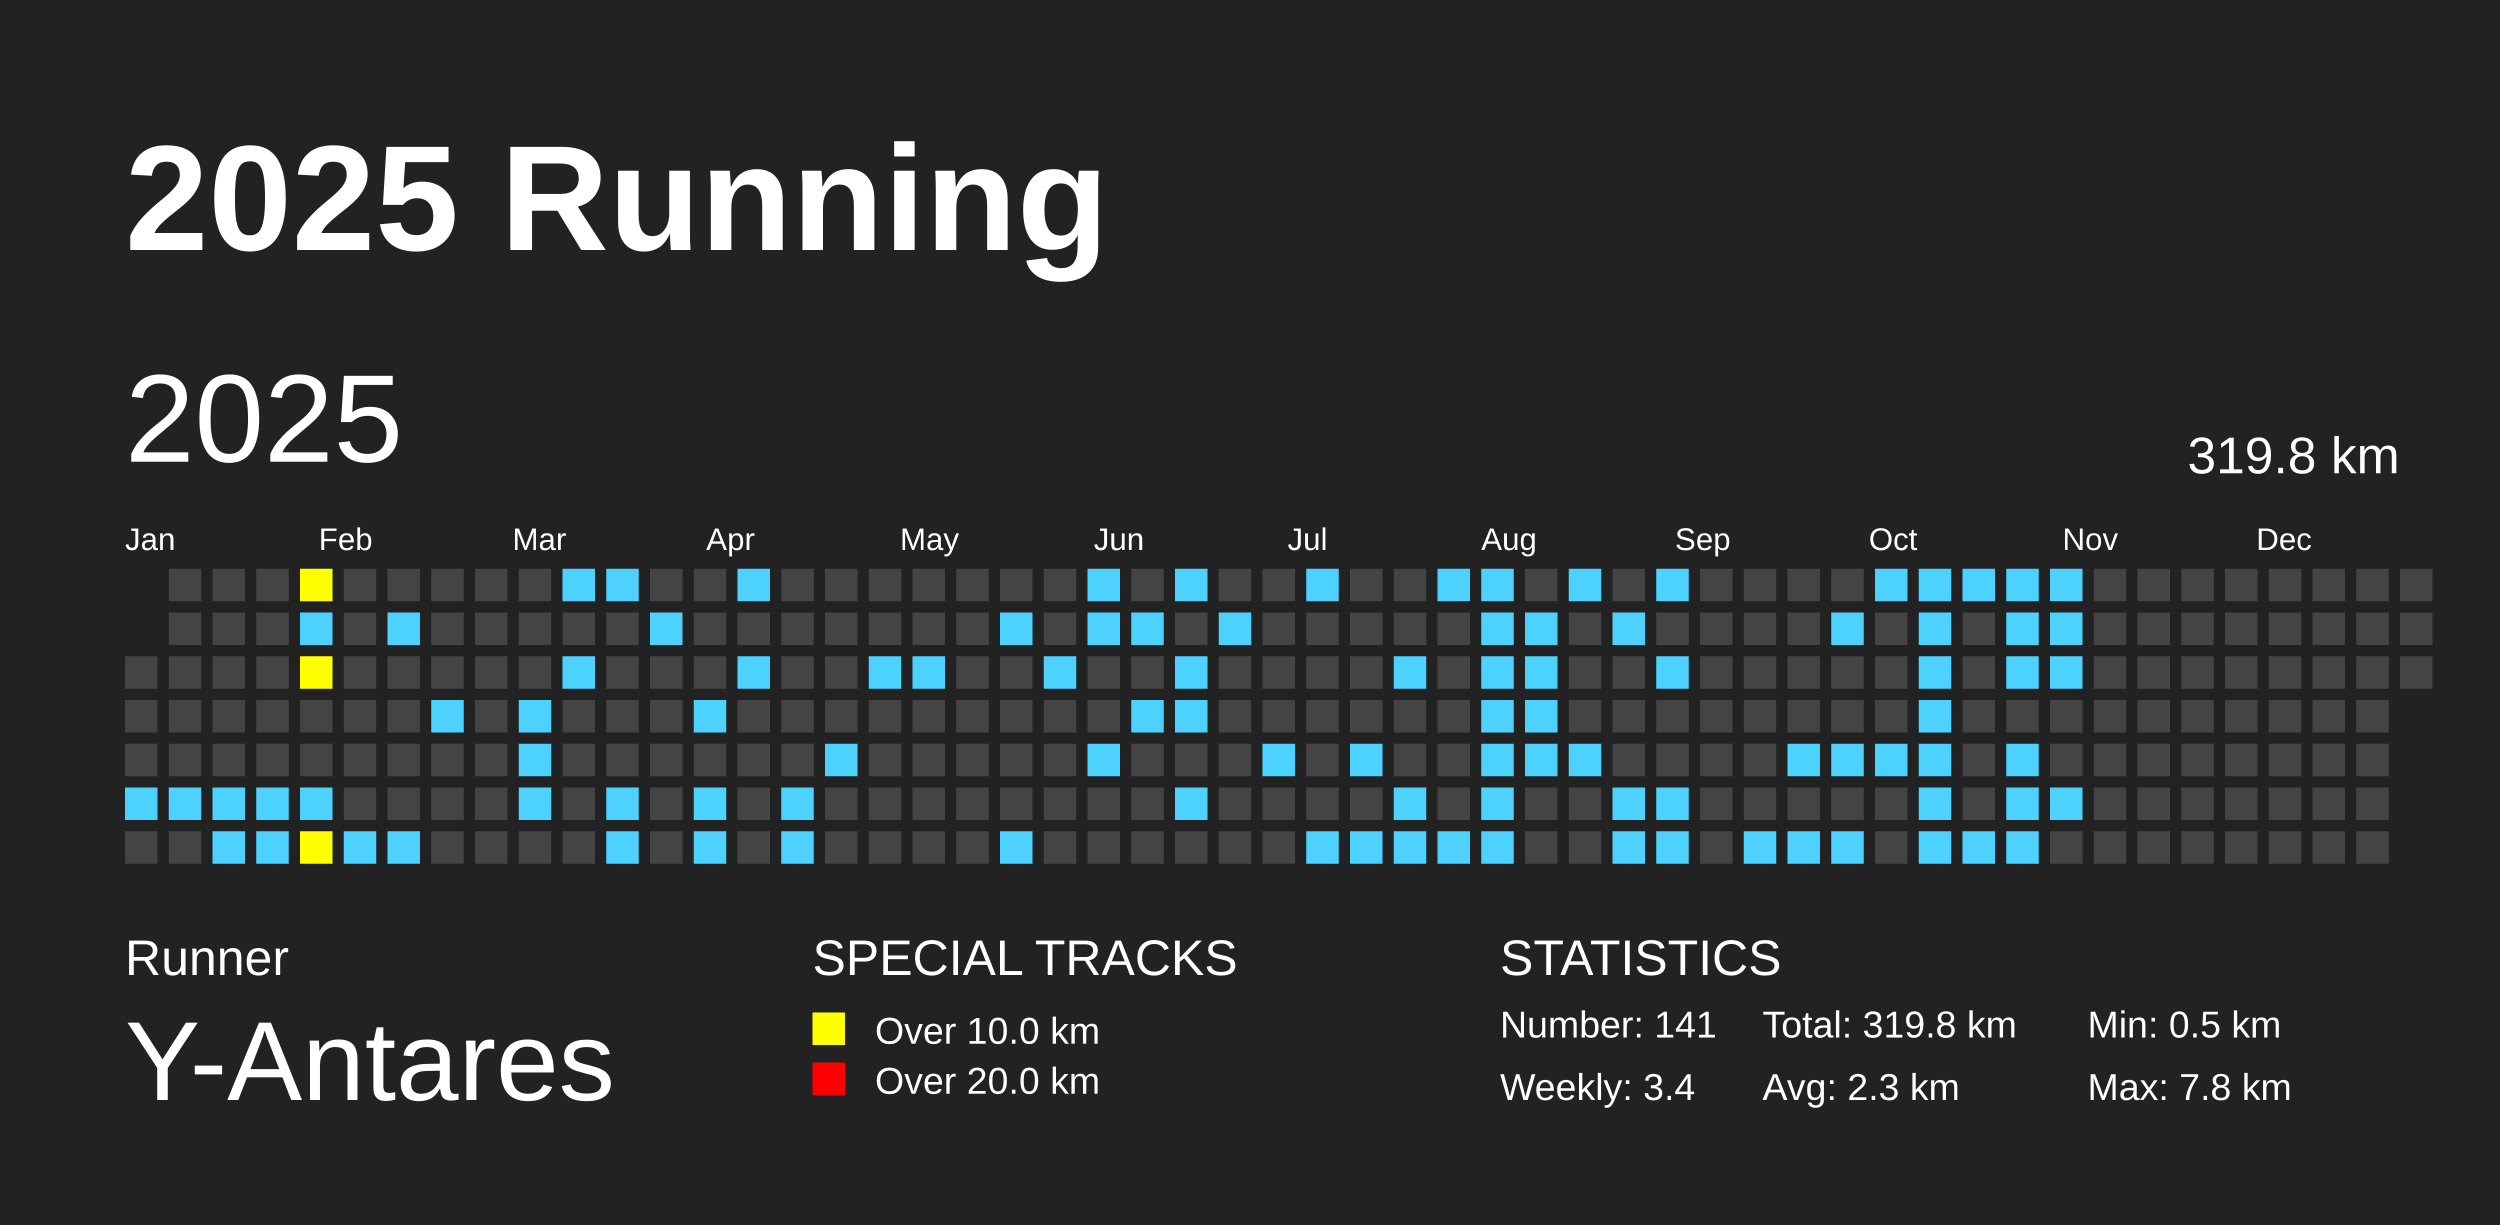
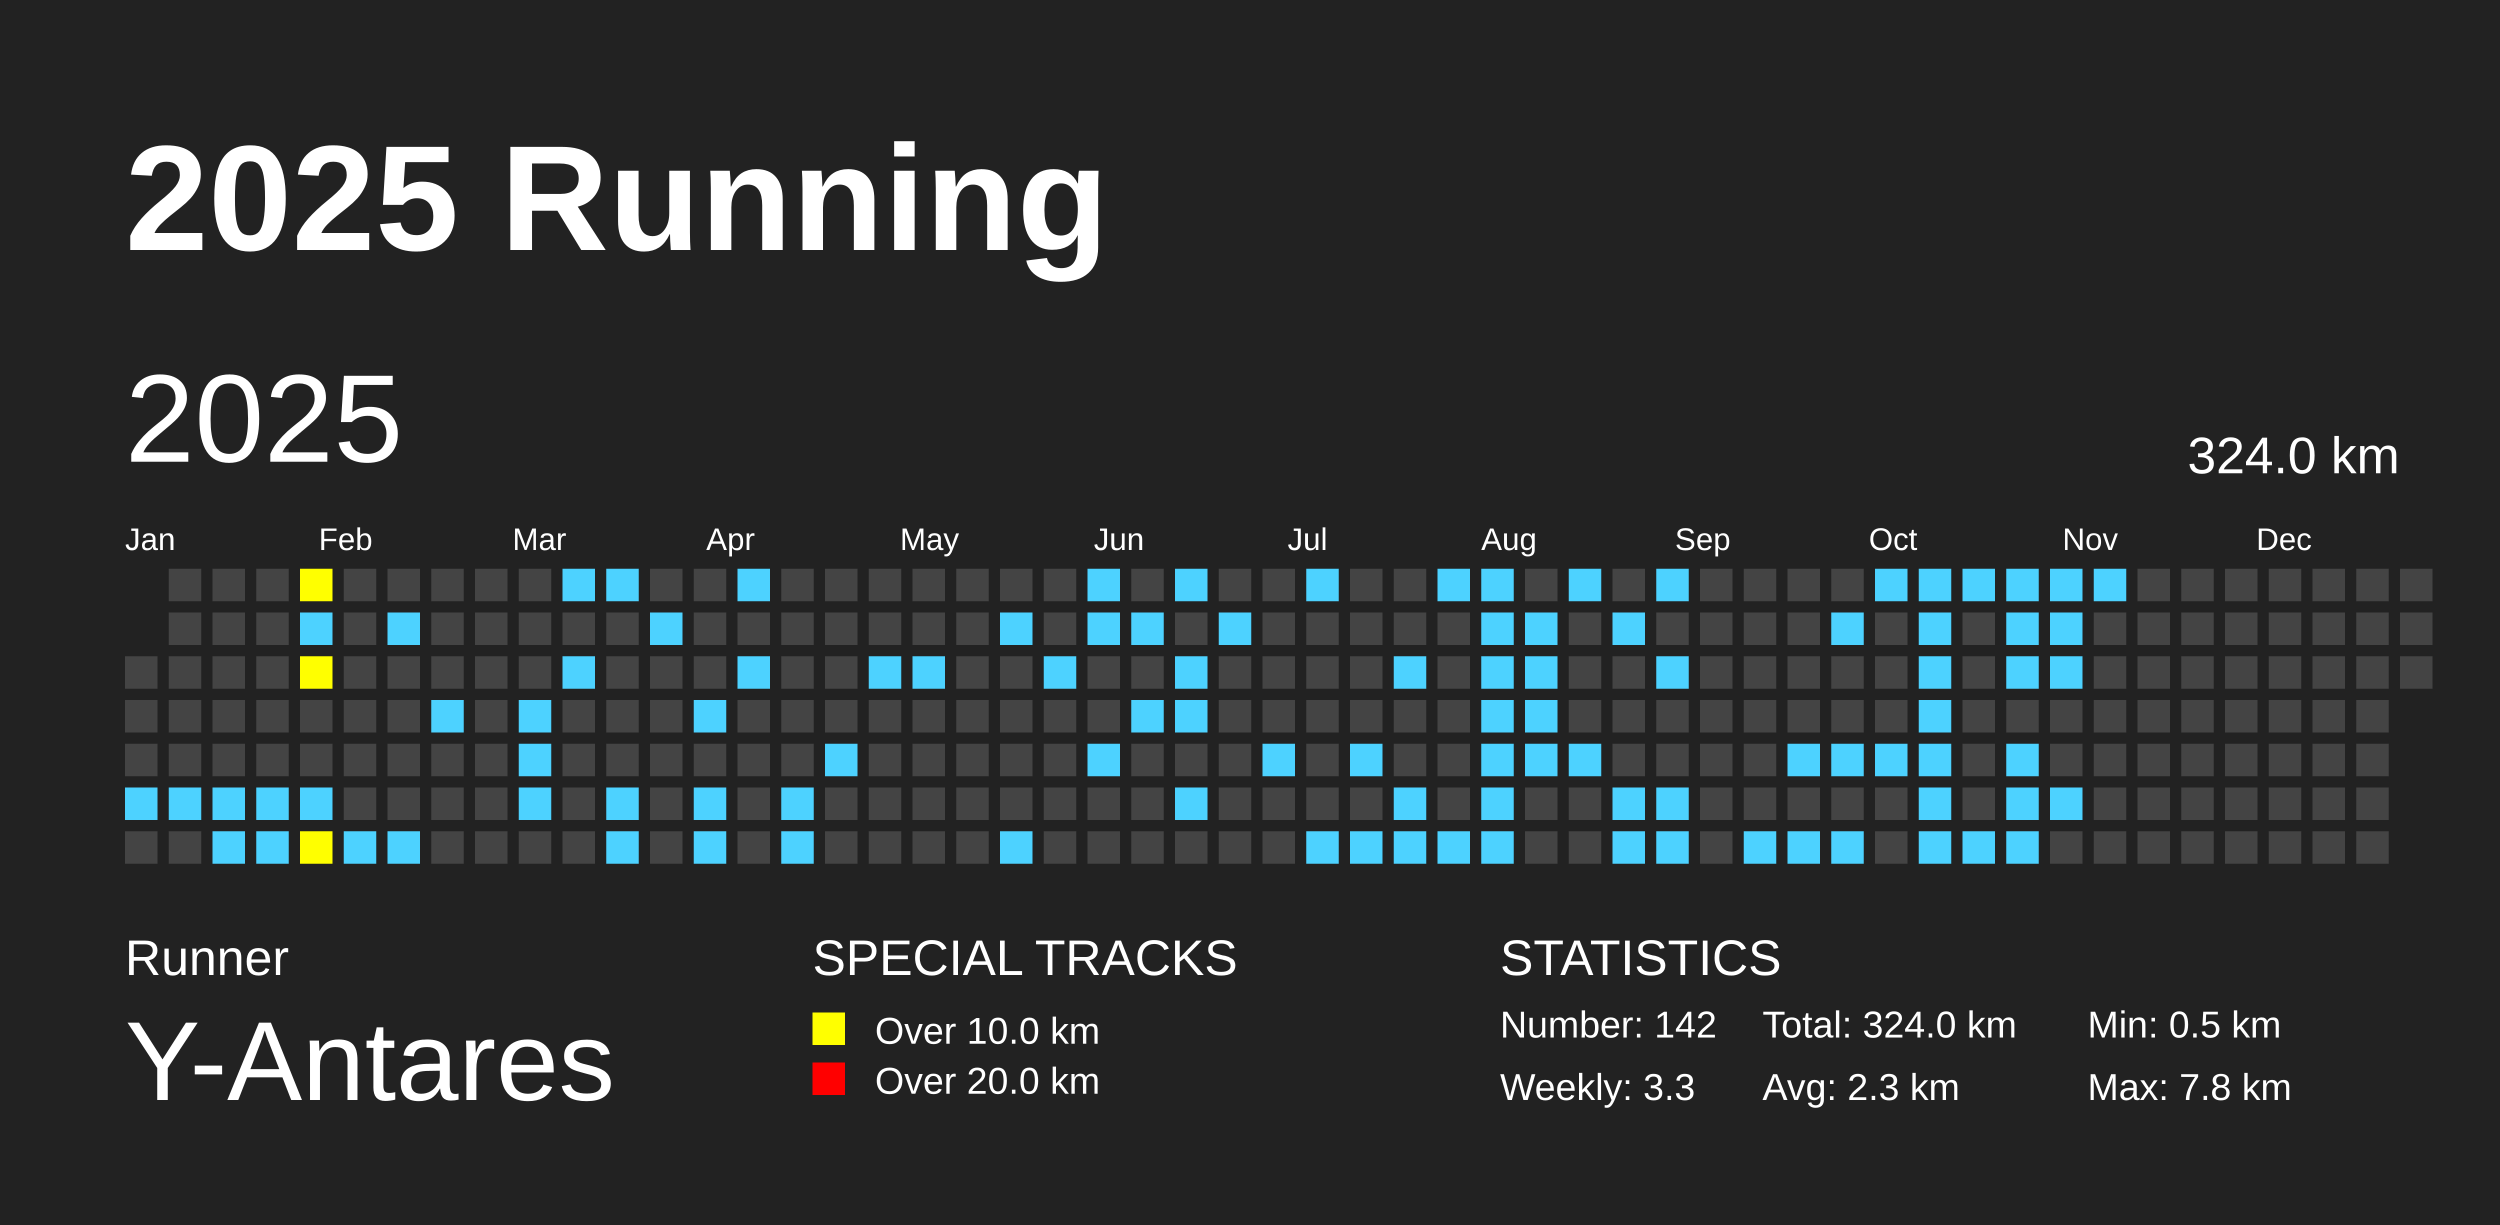
<svg xmlns="http://www.w3.org/2000/svg" baseProfile="full" height="98mm" version="1.1" viewBox="0,0,200,98" width="200mm">
  <defs />
  <rect fill="#222222" height="98" width="200" x="0" y="0" />
  <text fill="#FFFFFF" style="font-size:12px; font-family:Arial; font-weight:bold;" x="10" y="20">2025 Running</text>
  <text fill="#FFFFFF" style="font-size:4px; font-family:Arial" x="10" y="78">Runner</text>
  <text fill="#FFFFFF" style="font-size:9px; font-family:Arial" x="10" y="88">Y-Antares</text>
  <text fill="#FFFFFF" style="font-size:4px; font-family:Arial" x="65" y="78">SPECIAL TRACKS</text>
  <rect fill="yellow" height="2.6" width="2.6" x="65" y="81" />
  <text fill="#FFFFFF" style="font-size:3px; font-family:Arial" x="70" y="83.5">Over 10.0 km</text>
  <rect fill="red" height="2.6" width="2.6" x="65" y="85" />
  <text fill="#FFFFFF" style="font-size:3px; font-family:Arial" x="70" y="87.5">Over 20.0 km</text>
  <text fill="#FFFFFF" style="font-size:4px; font-family:Arial" x="120" y="78">STATISTICS</text>
-   <text fill="#FFFFFF" style="font-size:3px; font-family:Arial" x="120" y="83">Number: 141</text>
-   <text fill="#FFFFFF" style="font-size:3px; font-family:Arial" x="120" y="88">Weekly: 3.4</text>
-   <text fill="#FFFFFF" style="font-size:3px; font-family:Arial" x="141" y="83">Total: 319.8 km</text>
+   <text fill="#FFFFFF" style="font-size:3px; font-family:Arial" x="120" y="83">Number: 142</text>
+   <text fill="#FFFFFF" style="font-size:3px; font-family:Arial" x="120" y="88">Weekly: 3.3</text>
+   <text fill="#FFFFFF" style="font-size:3px; font-family:Arial" x="141" y="83">Total: 324.0 km</text>
  <text fill="#FFFFFF" style="font-size:3px; font-family:Arial" x="141" y="88">Avg: 2.3 km</text>
  <text fill="#FFFFFF" style="font-size:3px; font-family:Arial" x="167" y="83">Min: 0.5 km</text>
  <text fill="#FFFFFF" style="font-size:3px; font-family:Arial" x="167" y="88">Max: 7.8 km</text>
  <text dominant-baseline="hanging" fill="#FFFFFF" style="font-size:10.0px; font-family:Arial;" x="10" y="30">2025</text>
-   <text dominant-baseline="hanging" fill="#FFFFFF" style="font-size:4.125px; font-family:Arial;" x="175" y="35">319.8 km</text>
+   <text dominant-baseline="hanging" fill="#FFFFFF" style="font-size:4.125px; font-family:Arial;" x="175" y="35">324.0 km</text>
  <text fill="#FFFFFF" style="font-size:2.5px; font-family:Arial" x="10.0" y="44">Jan</text>
  <text fill="#FFFFFF" style="font-size:2.5px; font-family:Arial" x="25.5" y="44">Feb</text>
  <text fill="#FFFFFF" style="font-size:2.5px; font-family:Arial" x="41.0" y="44">Mar</text>
  <text fill="#FFFFFF" style="font-size:2.5px; font-family:Arial" x="56.5" y="44">Apr</text>
  <text fill="#FFFFFF" style="font-size:2.5px; font-family:Arial" x="72.0" y="44">May</text>
  <text fill="#FFFFFF" style="font-size:2.5px; font-family:Arial" x="87.5" y="44">Jun</text>
  <text fill="#FFFFFF" style="font-size:2.5px; font-family:Arial" x="103.0" y="44">Jul</text>
  <text fill="#FFFFFF" style="font-size:2.5px; font-family:Arial" x="118.5" y="44">Aug</text>
  <text fill="#FFFFFF" style="font-size:2.5px; font-family:Arial" x="134.0" y="44">Sep</text>
  <text fill="#FFFFFF" style="font-size:2.5px; font-family:Arial" x="149.5" y="44">Oct</text>
  <text fill="#FFFFFF" style="font-size:2.5px; font-family:Arial" x="165.0" y="44">Nov</text>
  <text fill="#FFFFFF" style="font-size:2.5px; font-family:Arial" x="180.5" y="44">Dec</text>
  <rect fill="#444444" height="2.6" width="2.6" x="10.0" y="52.5" />
  <rect fill="#444444" height="2.6" width="2.6" x="10.0" y="56.0" />
  <rect fill="#444444" height="2.6" width="2.6" x="10.0" y="59.5" />
  <rect fill="#4DD2FF" height="2.6" width="2.6" x="10.0" y="63.0" />
  <rect fill="#444444" height="2.6" width="2.6" x="10.0" y="66.5" />
  <rect fill="#444444" height="2.6" width="2.6" x="13.5" y="45.5" />
  <rect fill="#444444" height="2.6" width="2.6" x="13.5" y="49.0" />
  <rect fill="#444444" height="2.6" width="2.6" x="13.5" y="52.5" />
  <rect fill="#444444" height="2.6" width="2.6" x="13.5" y="56.0" />
  <rect fill="#444444" height="2.6" width="2.6" x="13.5" y="59.5" />
  <rect fill="#4DD2FF" height="2.6" width="2.6" x="13.5" y="63.0" />
  <rect fill="#444444" height="2.6" width="2.6" x="13.5" y="66.5" />
  <rect fill="#444444" height="2.6" width="2.6" x="17.0" y="45.5" />
  <rect fill="#444444" height="2.6" width="2.6" x="17.0" y="49.0" />
  <rect fill="#444444" height="2.6" width="2.6" x="17.0" y="52.5" />
  <rect fill="#444444" height="2.6" width="2.6" x="17.0" y="56.0" />
  <rect fill="#444444" height="2.6" width="2.6" x="17.0" y="59.5" />
  <rect fill="#4DD2FF" height="2.6" width="2.6" x="17.0" y="63.0" />
  <rect fill="#4DD2FF" height="2.6" width="2.6" x="17.0" y="66.5" />
  <rect fill="#444444" height="2.6" width="2.6" x="20.5" y="45.5" />
  <rect fill="#444444" height="2.6" width="2.6" x="20.5" y="49.0" />
  <rect fill="#444444" height="2.6" width="2.6" x="20.5" y="52.5" />
  <rect fill="#444444" height="2.6" width="2.6" x="20.5" y="56.0" />
  <rect fill="#444444" height="2.6" width="2.6" x="20.5" y="59.5" />
  <rect fill="#4DD2FF" height="2.6" width="2.6" x="20.5" y="63.0" />
  <rect fill="#4DD2FF" height="2.6" width="2.6" x="20.5" y="66.5" />
  <rect fill="yellow" height="2.6" width="2.6" x="24.0" y="45.5" />
  <rect fill="#4DD2FF" height="2.6" width="2.6" x="24.0" y="49.0" />
  <rect fill="yellow" height="2.6" width="2.6" x="24.0" y="52.5" />
  <rect fill="#444444" height="2.6" width="2.6" x="24.0" y="56.0" />
  <rect fill="#444444" height="2.6" width="2.6" x="24.0" y="59.5" />
  <rect fill="#4DD2FF" height="2.6" width="2.6" x="24.0" y="63.0" />
  <rect fill="yellow" height="2.6" width="2.6" x="24.0" y="66.5" />
  <rect fill="#444444" height="2.6" width="2.6" x="27.5" y="45.5" />
  <rect fill="#444444" height="2.6" width="2.6" x="27.5" y="49.0" />
  <rect fill="#444444" height="2.6" width="2.6" x="27.5" y="52.5" />
  <rect fill="#444444" height="2.6" width="2.6" x="27.5" y="56.0" />
  <rect fill="#444444" height="2.6" width="2.6" x="27.5" y="59.5" />
  <rect fill="#444444" height="2.6" width="2.6" x="27.5" y="63.0" />
  <rect fill="#4DD2FF" height="2.6" width="2.6" x="27.5" y="66.5" />
  <rect fill="#444444" height="2.6" width="2.6" x="31.0" y="45.5" />
  <rect fill="#4DD2FF" height="2.6" width="2.6" x="31.0" y="49.0" />
  <rect fill="#444444" height="2.6" width="2.6" x="31.0" y="52.5" />
  <rect fill="#444444" height="2.6" width="2.6" x="31.0" y="56.0" />
  <rect fill="#444444" height="2.6" width="2.6" x="31.0" y="59.5" />
  <rect fill="#444444" height="2.6" width="2.6" x="31.0" y="63.0" />
  <rect fill="#4DD2FF" height="2.6" width="2.6" x="31.0" y="66.5" />
  <rect fill="#444444" height="2.6" width="2.6" x="34.5" y="45.5" />
  <rect fill="#444444" height="2.6" width="2.6" x="34.5" y="49.0" />
  <rect fill="#444444" height="2.6" width="2.6" x="34.5" y="52.5" />
  <rect fill="#4DD2FF" height="2.6" width="2.6" x="34.5" y="56.0" />
  <rect fill="#444444" height="2.6" width="2.6" x="34.5" y="59.5" />
  <rect fill="#444444" height="2.6" width="2.6" x="34.5" y="63.0" />
  <rect fill="#444444" height="2.6" width="2.6" x="34.5" y="66.5" />
  <rect fill="#444444" height="2.6" width="2.6" x="38.0" y="45.5" />
  <rect fill="#444444" height="2.6" width="2.6" x="38.0" y="49.0" />
  <rect fill="#444444" height="2.6" width="2.6" x="38.0" y="52.5" />
  <rect fill="#444444" height="2.6" width="2.6" x="38.0" y="56.0" />
  <rect fill="#444444" height="2.6" width="2.6" x="38.0" y="59.5" />
  <rect fill="#444444" height="2.6" width="2.6" x="38.0" y="63.0" />
  <rect fill="#444444" height="2.6" width="2.6" x="38.0" y="66.5" />
  <rect fill="#444444" height="2.6" width="2.6" x="41.5" y="45.5" />
  <rect fill="#444444" height="2.6" width="2.6" x="41.5" y="49.0" />
  <rect fill="#444444" height="2.6" width="2.6" x="41.5" y="52.5" />
  <rect fill="#4DD2FF" height="2.6" width="2.6" x="41.5" y="56.0" />
  <rect fill="#4DD2FF" height="2.6" width="2.6" x="41.5" y="59.5" />
  <rect fill="#4DD2FF" height="2.6" width="2.6" x="41.5" y="63.0" />
  <rect fill="#444444" height="2.6" width="2.6" x="41.5" y="66.5" />
  <rect fill="#4DD2FF" height="2.6" width="2.6" x="45.0" y="45.5" />
  <rect fill="#444444" height="2.6" width="2.6" x="45.0" y="49.0" />
  <rect fill="#4DD2FF" height="2.6" width="2.6" x="45.0" y="52.5" />
  <rect fill="#444444" height="2.6" width="2.6" x="45.0" y="56.0" />
  <rect fill="#444444" height="2.6" width="2.6" x="45.0" y="59.5" />
  <rect fill="#444444" height="2.6" width="2.6" x="45.0" y="63.0" />
  <rect fill="#444444" height="2.6" width="2.6" x="45.0" y="66.5" />
  <rect fill="#4DD2FF" height="2.6" width="2.6" x="48.5" y="45.5" />
  <rect fill="#444444" height="2.6" width="2.6" x="48.5" y="49.0" />
  <rect fill="#444444" height="2.6" width="2.6" x="48.5" y="52.5" />
  <rect fill="#444444" height="2.6" width="2.6" x="48.5" y="56.0" />
  <rect fill="#444444" height="2.6" width="2.6" x="48.5" y="59.5" />
  <rect fill="#4DD2FF" height="2.6" width="2.6" x="48.5" y="63.0" />
  <rect fill="#4DD2FF" height="2.6" width="2.6" x="48.5" y="66.5" />
  <rect fill="#444444" height="2.6" width="2.6" x="52.0" y="45.5" />
  <rect fill="#4DD2FF" height="2.6" width="2.6" x="52.0" y="49.0" />
  <rect fill="#444444" height="2.6" width="2.6" x="52.0" y="52.5" />
  <rect fill="#444444" height="2.6" width="2.6" x="52.0" y="56.0" />
  <rect fill="#444444" height="2.6" width="2.6" x="52.0" y="59.5" />
  <rect fill="#444444" height="2.6" width="2.6" x="52.0" y="63.0" />
  <rect fill="#444444" height="2.6" width="2.6" x="52.0" y="66.5" />
  <rect fill="#444444" height="2.6" width="2.6" x="55.5" y="45.5" />
  <rect fill="#444444" height="2.6" width="2.6" x="55.5" y="49.0" />
  <rect fill="#444444" height="2.6" width="2.6" x="55.5" y="52.5" />
  <rect fill="#4DD2FF" height="2.6" width="2.6" x="55.5" y="56.0" />
  <rect fill="#444444" height="2.6" width="2.6" x="55.5" y="59.5" />
  <rect fill="#4DD2FF" height="2.6" width="2.6" x="55.5" y="63.0" />
  <rect fill="#4DD2FF" height="2.6" width="2.6" x="55.5" y="66.5" />
  <rect fill="#4DD2FF" height="2.6" width="2.6" x="59.0" y="45.5" />
  <rect fill="#444444" height="2.6" width="2.6" x="59.0" y="49.0" />
  <rect fill="#4DD2FF" height="2.6" width="2.6" x="59.0" y="52.5" />
  <rect fill="#444444" height="2.6" width="2.6" x="59.0" y="56.0" />
  <rect fill="#444444" height="2.6" width="2.6" x="59.0" y="59.5" />
  <rect fill="#444444" height="2.6" width="2.6" x="59.0" y="63.0" />
  <rect fill="#444444" height="2.6" width="2.6" x="59.0" y="66.5" />
  <rect fill="#444444" height="2.6" width="2.6" x="62.5" y="45.5" />
  <rect fill="#444444" height="2.6" width="2.6" x="62.5" y="49.0" />
  <rect fill="#444444" height="2.6" width="2.6" x="62.5" y="52.5" />
  <rect fill="#444444" height="2.6" width="2.6" x="62.5" y="56.0" />
  <rect fill="#444444" height="2.6" width="2.6" x="62.5" y="59.5" />
  <rect fill="#4DD2FF" height="2.6" width="2.6" x="62.5" y="63.0" />
  <rect fill="#4DD2FF" height="2.6" width="2.6" x="62.5" y="66.5" />
  <rect fill="#444444" height="2.6" width="2.6" x="66.0" y="45.5" />
  <rect fill="#444444" height="2.6" width="2.6" x="66.0" y="49.0" />
  <rect fill="#444444" height="2.6" width="2.6" x="66.0" y="52.5" />
  <rect fill="#444444" height="2.6" width="2.6" x="66.0" y="56.0" />
  <rect fill="#4DD2FF" height="2.6" width="2.6" x="66.0" y="59.5" />
  <rect fill="#444444" height="2.6" width="2.6" x="66.0" y="63.0" />
  <rect fill="#444444" height="2.6" width="2.6" x="66.0" y="66.5" />
  <rect fill="#444444" height="2.6" width="2.6" x="69.5" y="45.5" />
  <rect fill="#444444" height="2.6" width="2.6" x="69.5" y="49.0" />
  <rect fill="#4DD2FF" height="2.6" width="2.6" x="69.5" y="52.5" />
  <rect fill="#444444" height="2.6" width="2.6" x="69.5" y="56.0" />
  <rect fill="#444444" height="2.6" width="2.6" x="69.5" y="59.5" />
  <rect fill="#444444" height="2.6" width="2.6" x="69.5" y="63.0" />
  <rect fill="#444444" height="2.6" width="2.6" x="69.5" y="66.5" />
  <rect fill="#444444" height="2.6" width="2.6" x="73.0" y="45.5" />
  <rect fill="#444444" height="2.6" width="2.6" x="73.0" y="49.0" />
  <rect fill="#4DD2FF" height="2.6" width="2.6" x="73.0" y="52.5" />
  <rect fill="#444444" height="2.6" width="2.6" x="73.0" y="56.0" />
  <rect fill="#444444" height="2.6" width="2.6" x="73.0" y="59.5" />
  <rect fill="#444444" height="2.6" width="2.6" x="73.0" y="63.0" />
  <rect fill="#444444" height="2.6" width="2.6" x="73.0" y="66.5" />
  <rect fill="#444444" height="2.6" width="2.6" x="76.5" y="45.5" />
  <rect fill="#444444" height="2.6" width="2.6" x="76.5" y="49.0" />
  <rect fill="#444444" height="2.6" width="2.6" x="76.5" y="52.5" />
  <rect fill="#444444" height="2.6" width="2.6" x="76.5" y="56.0" />
  <rect fill="#444444" height="2.6" width="2.6" x="76.5" y="59.5" />
  <rect fill="#444444" height="2.6" width="2.6" x="76.5" y="63.0" />
  <rect fill="#444444" height="2.6" width="2.6" x="76.5" y="66.5" />
  <rect fill="#444444" height="2.6" width="2.6" x="80.0" y="45.5" />
  <rect fill="#4DD2FF" height="2.6" width="2.6" x="80.0" y="49.0" />
  <rect fill="#444444" height="2.6" width="2.6" x="80.0" y="52.5" />
  <rect fill="#444444" height="2.6" width="2.6" x="80.0" y="56.0" />
  <rect fill="#444444" height="2.6" width="2.6" x="80.0" y="59.5" />
  <rect fill="#444444" height="2.6" width="2.6" x="80.0" y="63.0" />
  <rect fill="#4DD2FF" height="2.6" width="2.6" x="80.0" y="66.5" />
  <rect fill="#444444" height="2.6" width="2.6" x="83.5" y="45.5" />
  <rect fill="#444444" height="2.6" width="2.6" x="83.5" y="49.0" />
  <rect fill="#4DD2FF" height="2.6" width="2.6" x="83.5" y="52.5" />
  <rect fill="#444444" height="2.6" width="2.6" x="83.5" y="56.0" />
  <rect fill="#444444" height="2.6" width="2.6" x="83.5" y="59.5" />
  <rect fill="#444444" height="2.6" width="2.6" x="83.5" y="63.0" />
  <rect fill="#444444" height="2.6" width="2.6" x="83.5" y="66.5" />
  <rect fill="#4DD2FF" height="2.6" width="2.6" x="87.0" y="45.5" />
  <rect fill="#4DD2FF" height="2.6" width="2.6" x="87.0" y="49.0" />
  <rect fill="#444444" height="2.6" width="2.6" x="87.0" y="52.5" />
  <rect fill="#444444" height="2.6" width="2.6" x="87.0" y="56.0" />
  <rect fill="#4DD2FF" height="2.6" width="2.6" x="87.0" y="59.5" />
  <rect fill="#444444" height="2.6" width="2.6" x="87.0" y="63.0" />
  <rect fill="#444444" height="2.6" width="2.6" x="87.0" y="66.5" />
  <rect fill="#444444" height="2.6" width="2.6" x="90.5" y="45.5" />
  <rect fill="#4DD2FF" height="2.6" width="2.6" x="90.5" y="49.0" />
  <rect fill="#444444" height="2.6" width="2.6" x="90.5" y="52.5" />
  <rect fill="#4DD2FF" height="2.6" width="2.6" x="90.5" y="56.0" />
  <rect fill="#444444" height="2.6" width="2.6" x="90.5" y="59.5" />
  <rect fill="#444444" height="2.6" width="2.6" x="90.5" y="63.0" />
  <rect fill="#444444" height="2.6" width="2.6" x="90.5" y="66.5" />
  <rect fill="#4DD2FF" height="2.6" width="2.6" x="94.0" y="45.5" />
  <rect fill="#444444" height="2.6" width="2.6" x="94.0" y="49.0" />
  <rect fill="#4DD2FF" height="2.6" width="2.6" x="94.0" y="52.5" />
  <rect fill="#4DD2FF" height="2.6" width="2.6" x="94.0" y="56.0" />
  <rect fill="#444444" height="2.6" width="2.6" x="94.0" y="59.5" />
  <rect fill="#4DD2FF" height="2.6" width="2.6" x="94.0" y="63.0" />
  <rect fill="#444444" height="2.6" width="2.6" x="94.0" y="66.5" />
  <rect fill="#444444" height="2.6" width="2.6" x="97.5" y="45.5" />
  <rect fill="#4DD2FF" height="2.6" width="2.6" x="97.5" y="49.0" />
  <rect fill="#444444" height="2.6" width="2.6" x="97.5" y="52.5" />
  <rect fill="#444444" height="2.6" width="2.6" x="97.5" y="56.0" />
  <rect fill="#444444" height="2.6" width="2.6" x="97.5" y="59.5" />
  <rect fill="#444444" height="2.6" width="2.6" x="97.5" y="63.0" />
  <rect fill="#444444" height="2.6" width="2.6" x="97.5" y="66.5" />
  <rect fill="#444444" height="2.6" width="2.6" x="101.0" y="45.5" />
  <rect fill="#444444" height="2.6" width="2.6" x="101.0" y="49.0" />
  <rect fill="#444444" height="2.6" width="2.6" x="101.0" y="52.5" />
  <rect fill="#444444" height="2.6" width="2.6" x="101.0" y="56.0" />
  <rect fill="#4DD2FF" height="2.6" width="2.6" x="101.0" y="59.5" />
  <rect fill="#444444" height="2.6" width="2.6" x="101.0" y="63.0" />
  <rect fill="#444444" height="2.6" width="2.6" x="101.0" y="66.5" />
  <rect fill="#4DD2FF" height="2.6" width="2.6" x="104.5" y="45.5" />
  <rect fill="#444444" height="2.6" width="2.6" x="104.5" y="49.0" />
  <rect fill="#444444" height="2.6" width="2.6" x="104.5" y="52.5" />
  <rect fill="#444444" height="2.6" width="2.6" x="104.5" y="56.0" />
  <rect fill="#444444" height="2.6" width="2.6" x="104.5" y="59.5" />
  <rect fill="#444444" height="2.6" width="2.6" x="104.5" y="63.0" />
  <rect fill="#4DD2FF" height="2.6" width="2.6" x="104.5" y="66.5" />
  <rect fill="#444444" height="2.6" width="2.6" x="108.0" y="45.5" />
  <rect fill="#444444" height="2.6" width="2.6" x="108.0" y="49.0" />
  <rect fill="#444444" height="2.6" width="2.6" x="108.0" y="52.5" />
  <rect fill="#444444" height="2.6" width="2.6" x="108.0" y="56.0" />
  <rect fill="#4DD2FF" height="2.6" width="2.6" x="108.0" y="59.5" />
  <rect fill="#444444" height="2.6" width="2.6" x="108.0" y="63.0" />
  <rect fill="#4DD2FF" height="2.6" width="2.6" x="108.0" y="66.5" />
  <rect fill="#444444" height="2.6" width="2.6" x="111.5" y="45.5" />
  <rect fill="#444444" height="2.6" width="2.6" x="111.5" y="49.0" />
  <rect fill="#4DD2FF" height="2.6" width="2.6" x="111.5" y="52.5" />
  <rect fill="#444444" height="2.6" width="2.6" x="111.5" y="56.0" />
  <rect fill="#444444" height="2.6" width="2.6" x="111.5" y="59.5" />
  <rect fill="#4DD2FF" height="2.6" width="2.6" x="111.5" y="63.0" />
  <rect fill="#4DD2FF" height="2.6" width="2.6" x="111.5" y="66.5" />
  <rect fill="#4DD2FF" height="2.6" width="2.6" x="115.0" y="45.5" />
  <rect fill="#444444" height="2.6" width="2.6" x="115.0" y="49.0" />
  <rect fill="#444444" height="2.6" width="2.6" x="115.0" y="52.5" />
  <rect fill="#444444" height="2.6" width="2.6" x="115.0" y="56.0" />
  <rect fill="#444444" height="2.6" width="2.6" x="115.0" y="59.5" />
  <rect fill="#444444" height="2.6" width="2.6" x="115.0" y="63.0" />
  <rect fill="#4DD2FF" height="2.6" width="2.6" x="115.0" y="66.5" />
  <rect fill="#4DD2FF" height="2.6" width="2.6" x="118.5" y="45.5" />
  <rect fill="#4DD2FF" height="2.6" width="2.6" x="118.5" y="49.0" />
  <rect fill="#4DD2FF" height="2.6" width="2.6" x="118.5" y="52.5" />
  <rect fill="#4DD2FF" height="2.6" width="2.6" x="118.5" y="56.0" />
  <rect fill="#4DD2FF" height="2.6" width="2.6" x="118.5" y="59.5" />
  <rect fill="#4DD2FF" height="2.6" width="2.6" x="118.5" y="63.0" />
  <rect fill="#4DD2FF" height="2.6" width="2.6" x="118.5" y="66.5" />
  <rect fill="#444444" height="2.6" width="2.6" x="122.0" y="45.5" />
  <rect fill="#4DD2FF" height="2.6" width="2.6" x="122.0" y="49.0" />
  <rect fill="#4DD2FF" height="2.6" width="2.6" x="122.0" y="52.5" />
  <rect fill="#4DD2FF" height="2.6" width="2.6" x="122.0" y="56.0" />
  <rect fill="#4DD2FF" height="2.6" width="2.6" x="122.0" y="59.5" />
  <rect fill="#444444" height="2.6" width="2.6" x="122.0" y="63.0" />
  <rect fill="#444444" height="2.6" width="2.6" x="122.0" y="66.5" />
  <rect fill="#4DD2FF" height="2.6" width="2.6" x="125.5" y="45.5" />
  <rect fill="#444444" height="2.6" width="2.6" x="125.5" y="49.0" />
  <rect fill="#444444" height="2.6" width="2.6" x="125.5" y="52.5" />
  <rect fill="#444444" height="2.6" width="2.6" x="125.5" y="56.0" />
  <rect fill="#4DD2FF" height="2.6" width="2.6" x="125.5" y="59.5" />
  <rect fill="#444444" height="2.6" width="2.6" x="125.5" y="63.0" />
  <rect fill="#444444" height="2.6" width="2.6" x="125.5" y="66.5" />
  <rect fill="#444444" height="2.6" width="2.6" x="129.0" y="45.5" />
  <rect fill="#4DD2FF" height="2.6" width="2.6" x="129.0" y="49.0" />
  <rect fill="#444444" height="2.6" width="2.6" x="129.0" y="52.5" />
  <rect fill="#444444" height="2.6" width="2.6" x="129.0" y="56.0" />
  <rect fill="#444444" height="2.6" width="2.6" x="129.0" y="59.5" />
  <rect fill="#4DD2FF" height="2.6" width="2.6" x="129.0" y="63.0" />
  <rect fill="#4DD2FF" height="2.6" width="2.6" x="129.0" y="66.5" />
  <rect fill="#4DD2FF" height="2.6" width="2.6" x="132.5" y="45.5" />
  <rect fill="#444444" height="2.6" width="2.6" x="132.5" y="49.0" />
  <rect fill="#4DD2FF" height="2.6" width="2.6" x="132.5" y="52.5" />
  <rect fill="#444444" height="2.6" width="2.6" x="132.5" y="56.0" />
  <rect fill="#444444" height="2.6" width="2.6" x="132.5" y="59.5" />
  <rect fill="#4DD2FF" height="2.6" width="2.6" x="132.5" y="63.0" />
  <rect fill="#4DD2FF" height="2.6" width="2.6" x="132.5" y="66.5" />
  <rect fill="#444444" height="2.6" width="2.6" x="136.0" y="45.5" />
  <rect fill="#444444" height="2.6" width="2.6" x="136.0" y="49.0" />
  <rect fill="#444444" height="2.6" width="2.6" x="136.0" y="52.5" />
  <rect fill="#444444" height="2.6" width="2.6" x="136.0" y="56.0" />
  <rect fill="#444444" height="2.6" width="2.6" x="136.0" y="59.5" />
  <rect fill="#444444" height="2.6" width="2.6" x="136.0" y="63.0" />
  <rect fill="#444444" height="2.6" width="2.6" x="136.0" y="66.5" />
  <rect fill="#444444" height="2.6" width="2.6" x="139.5" y="45.5" />
  <rect fill="#444444" height="2.6" width="2.6" x="139.5" y="49.0" />
  <rect fill="#444444" height="2.6" width="2.6" x="139.5" y="52.5" />
  <rect fill="#444444" height="2.6" width="2.6" x="139.5" y="56.0" />
  <rect fill="#444444" height="2.6" width="2.6" x="139.5" y="59.5" />
  <rect fill="#444444" height="2.6" width="2.6" x="139.5" y="63.0" />
  <rect fill="#4DD2FF" height="2.6" width="2.6" x="139.5" y="66.5" />
  <rect fill="#444444" height="2.6" width="2.6" x="143.0" y="45.5" />
  <rect fill="#444444" height="2.6" width="2.6" x="143.0" y="49.0" />
  <rect fill="#444444" height="2.6" width="2.6" x="143.0" y="52.5" />
  <rect fill="#444444" height="2.6" width="2.6" x="143.0" y="56.0" />
  <rect fill="#4DD2FF" height="2.6" width="2.6" x="143.0" y="59.5" />
  <rect fill="#444444" height="2.6" width="2.6" x="143.0" y="63.0" />
  <rect fill="#4DD2FF" height="2.6" width="2.6" x="143.0" y="66.5" />
  <rect fill="#444444" height="2.6" width="2.6" x="146.5" y="45.5" />
  <rect fill="#4DD2FF" height="2.6" width="2.6" x="146.5" y="49.0" />
  <rect fill="#444444" height="2.6" width="2.6" x="146.5" y="52.5" />
  <rect fill="#444444" height="2.6" width="2.6" x="146.5" y="56.0" />
  <rect fill="#4DD2FF" height="2.6" width="2.6" x="146.5" y="59.5" />
  <rect fill="#444444" height="2.6" width="2.6" x="146.5" y="63.0" />
  <rect fill="#4DD2FF" height="2.6" width="2.6" x="146.5" y="66.5" />
  <rect fill="#4DD2FF" height="2.6" width="2.6" x="150.0" y="45.5" />
  <rect fill="#444444" height="2.6" width="2.6" x="150.0" y="49.0" />
  <rect fill="#444444" height="2.6" width="2.6" x="150.0" y="52.5" />
  <rect fill="#444444" height="2.6" width="2.6" x="150.0" y="56.0" />
  <rect fill="#4DD2FF" height="2.6" width="2.6" x="150.0" y="59.5" />
  <rect fill="#444444" height="2.6" width="2.6" x="150.0" y="63.0" />
  <rect fill="#444444" height="2.6" width="2.6" x="150.0" y="66.5" />
  <rect fill="#4DD2FF" height="2.6" width="2.6" x="153.5" y="45.5" />
  <rect fill="#4DD2FF" height="2.6" width="2.6" x="153.5" y="49.0" />
  <rect fill="#4DD2FF" height="2.6" width="2.6" x="153.5" y="52.5" />
  <rect fill="#4DD2FF" height="2.6" width="2.6" x="153.5" y="56.0" />
  <rect fill="#4DD2FF" height="2.6" width="2.6" x="153.5" y="59.5" />
  <rect fill="#4DD2FF" height="2.6" width="2.6" x="153.5" y="63.0" />
  <rect fill="#4DD2FF" height="2.6" width="2.6" x="153.5" y="66.5" />
  <rect fill="#4DD2FF" height="2.6" width="2.6" x="157.0" y="45.5" />
  <rect fill="#444444" height="2.6" width="2.6" x="157.0" y="49.0" />
  <rect fill="#444444" height="2.6" width="2.6" x="157.0" y="52.5" />
  <rect fill="#444444" height="2.6" width="2.6" x="157.0" y="56.0" />
  <rect fill="#444444" height="2.6" width="2.6" x="157.0" y="59.5" />
  <rect fill="#444444" height="2.6" width="2.6" x="157.0" y="63.0" />
  <rect fill="#4DD2FF" height="2.6" width="2.6" x="157.0" y="66.5" />
  <rect fill="#4DD2FF" height="2.6" width="2.6" x="160.5" y="45.5" />
  <rect fill="#4DD2FF" height="2.6" width="2.6" x="160.5" y="49.0" />
  <rect fill="#4DD2FF" height="2.6" width="2.6" x="160.5" y="52.5" />
  <rect fill="#444444" height="2.6" width="2.6" x="160.5" y="56.0" />
  <rect fill="#4DD2FF" height="2.6" width="2.6" x="160.5" y="59.5" />
  <rect fill="#4DD2FF" height="2.6" width="2.6" x="160.5" y="63.0" />
  <rect fill="#4DD2FF" height="2.6" width="2.6" x="160.5" y="66.5" />
  <rect fill="#4DD2FF" height="2.6" width="2.6" x="164.0" y="45.5" />
  <rect fill="#4DD2FF" height="2.6" width="2.6" x="164.0" y="49.0" />
  <rect fill="#4DD2FF" height="2.6" width="2.6" x="164.0" y="52.5" />
  <rect fill="#444444" height="2.6" width="2.6" x="164.0" y="56.0" />
  <rect fill="#444444" height="2.6" width="2.6" x="164.0" y="59.5" />
  <rect fill="#4DD2FF" height="2.6" width="2.6" x="164.0" y="63.0" />
  <rect fill="#444444" height="2.6" width="2.6" x="164.0" y="66.5" />
-   <rect fill="#444444" height="2.6" width="2.6" x="167.5" y="45.5" />
+   <rect fill="#4DD2FF" height="2.6" width="2.6" x="167.5" y="45.5" />
  <rect fill="#444444" height="2.6" width="2.6" x="167.5" y="49.0" />
  <rect fill="#444444" height="2.6" width="2.6" x="167.5" y="52.5" />
  <rect fill="#444444" height="2.6" width="2.6" x="167.5" y="56.0" />
  <rect fill="#444444" height="2.6" width="2.6" x="167.5" y="59.5" />
  <rect fill="#444444" height="2.6" width="2.6" x="167.5" y="63.0" />
  <rect fill="#444444" height="2.6" width="2.6" x="167.5" y="66.5" />
  <rect fill="#444444" height="2.6" width="2.6" x="171.0" y="45.5" />
  <rect fill="#444444" height="2.6" width="2.6" x="171.0" y="49.0" />
  <rect fill="#444444" height="2.6" width="2.6" x="171.0" y="52.5" />
  <rect fill="#444444" height="2.6" width="2.6" x="171.0" y="56.0" />
  <rect fill="#444444" height="2.6" width="2.6" x="171.0" y="59.5" />
  <rect fill="#444444" height="2.6" width="2.6" x="171.0" y="63.0" />
  <rect fill="#444444" height="2.6" width="2.6" x="171.0" y="66.5" />
  <rect fill="#444444" height="2.6" width="2.6" x="174.5" y="45.5" />
  <rect fill="#444444" height="2.6" width="2.6" x="174.5" y="49.0" />
  <rect fill="#444444" height="2.6" width="2.6" x="174.5" y="52.5" />
  <rect fill="#444444" height="2.6" width="2.6" x="174.5" y="56.0" />
  <rect fill="#444444" height="2.6" width="2.6" x="174.5" y="59.5" />
  <rect fill="#444444" height="2.6" width="2.6" x="174.5" y="63.0" />
  <rect fill="#444444" height="2.6" width="2.6" x="174.5" y="66.5" />
  <rect fill="#444444" height="2.6" width="2.6" x="178.0" y="45.5" />
  <rect fill="#444444" height="2.6" width="2.6" x="178.0" y="49.0" />
  <rect fill="#444444" height="2.6" width="2.6" x="178.0" y="52.5" />
  <rect fill="#444444" height="2.6" width="2.6" x="178.0" y="56.0" />
  <rect fill="#444444" height="2.6" width="2.6" x="178.0" y="59.5" />
  <rect fill="#444444" height="2.6" width="2.6" x="178.0" y="63.0" />
  <rect fill="#444444" height="2.6" width="2.6" x="178.0" y="66.5" />
  <rect fill="#444444" height="2.6" width="2.6" x="181.5" y="45.5" />
  <rect fill="#444444" height="2.6" width="2.6" x="181.5" y="49.0" />
  <rect fill="#444444" height="2.6" width="2.6" x="181.5" y="52.5" />
  <rect fill="#444444" height="2.6" width="2.6" x="181.5" y="56.0" />
  <rect fill="#444444" height="2.6" width="2.6" x="181.5" y="59.5" />
  <rect fill="#444444" height="2.6" width="2.6" x="181.5" y="63.0" />
  <rect fill="#444444" height="2.6" width="2.6" x="181.5" y="66.5" />
  <rect fill="#444444" height="2.6" width="2.6" x="185.0" y="45.5" />
  <rect fill="#444444" height="2.6" width="2.6" x="185.0" y="49.0" />
  <rect fill="#444444" height="2.6" width="2.6" x="185.0" y="52.5" />
  <rect fill="#444444" height="2.6" width="2.6" x="185.0" y="56.0" />
  <rect fill="#444444" height="2.6" width="2.6" x="185.0" y="59.5" />
  <rect fill="#444444" height="2.6" width="2.6" x="185.0" y="63.0" />
  <rect fill="#444444" height="2.6" width="2.6" x="185.0" y="66.5" />
  <rect fill="#444444" height="2.6" width="2.6" x="188.5" y="45.5" />
  <rect fill="#444444" height="2.6" width="2.6" x="188.5" y="49.0" />
  <rect fill="#444444" height="2.6" width="2.6" x="188.5" y="52.5" />
  <rect fill="#444444" height="2.6" width="2.6" x="188.5" y="56.0" />
  <rect fill="#444444" height="2.6" width="2.6" x="188.5" y="59.5" />
  <rect fill="#444444" height="2.6" width="2.6" x="188.5" y="63.0" />
  <rect fill="#444444" height="2.6" width="2.6" x="188.5" y="66.5" />
  <rect fill="#444444" height="2.6" width="2.6" x="192.0" y="45.5" />
  <rect fill="#444444" height="2.6" width="2.6" x="192.0" y="49.0" />
  <rect fill="#444444" height="2.6" width="2.6" x="192.0" y="52.5" />
</svg>
